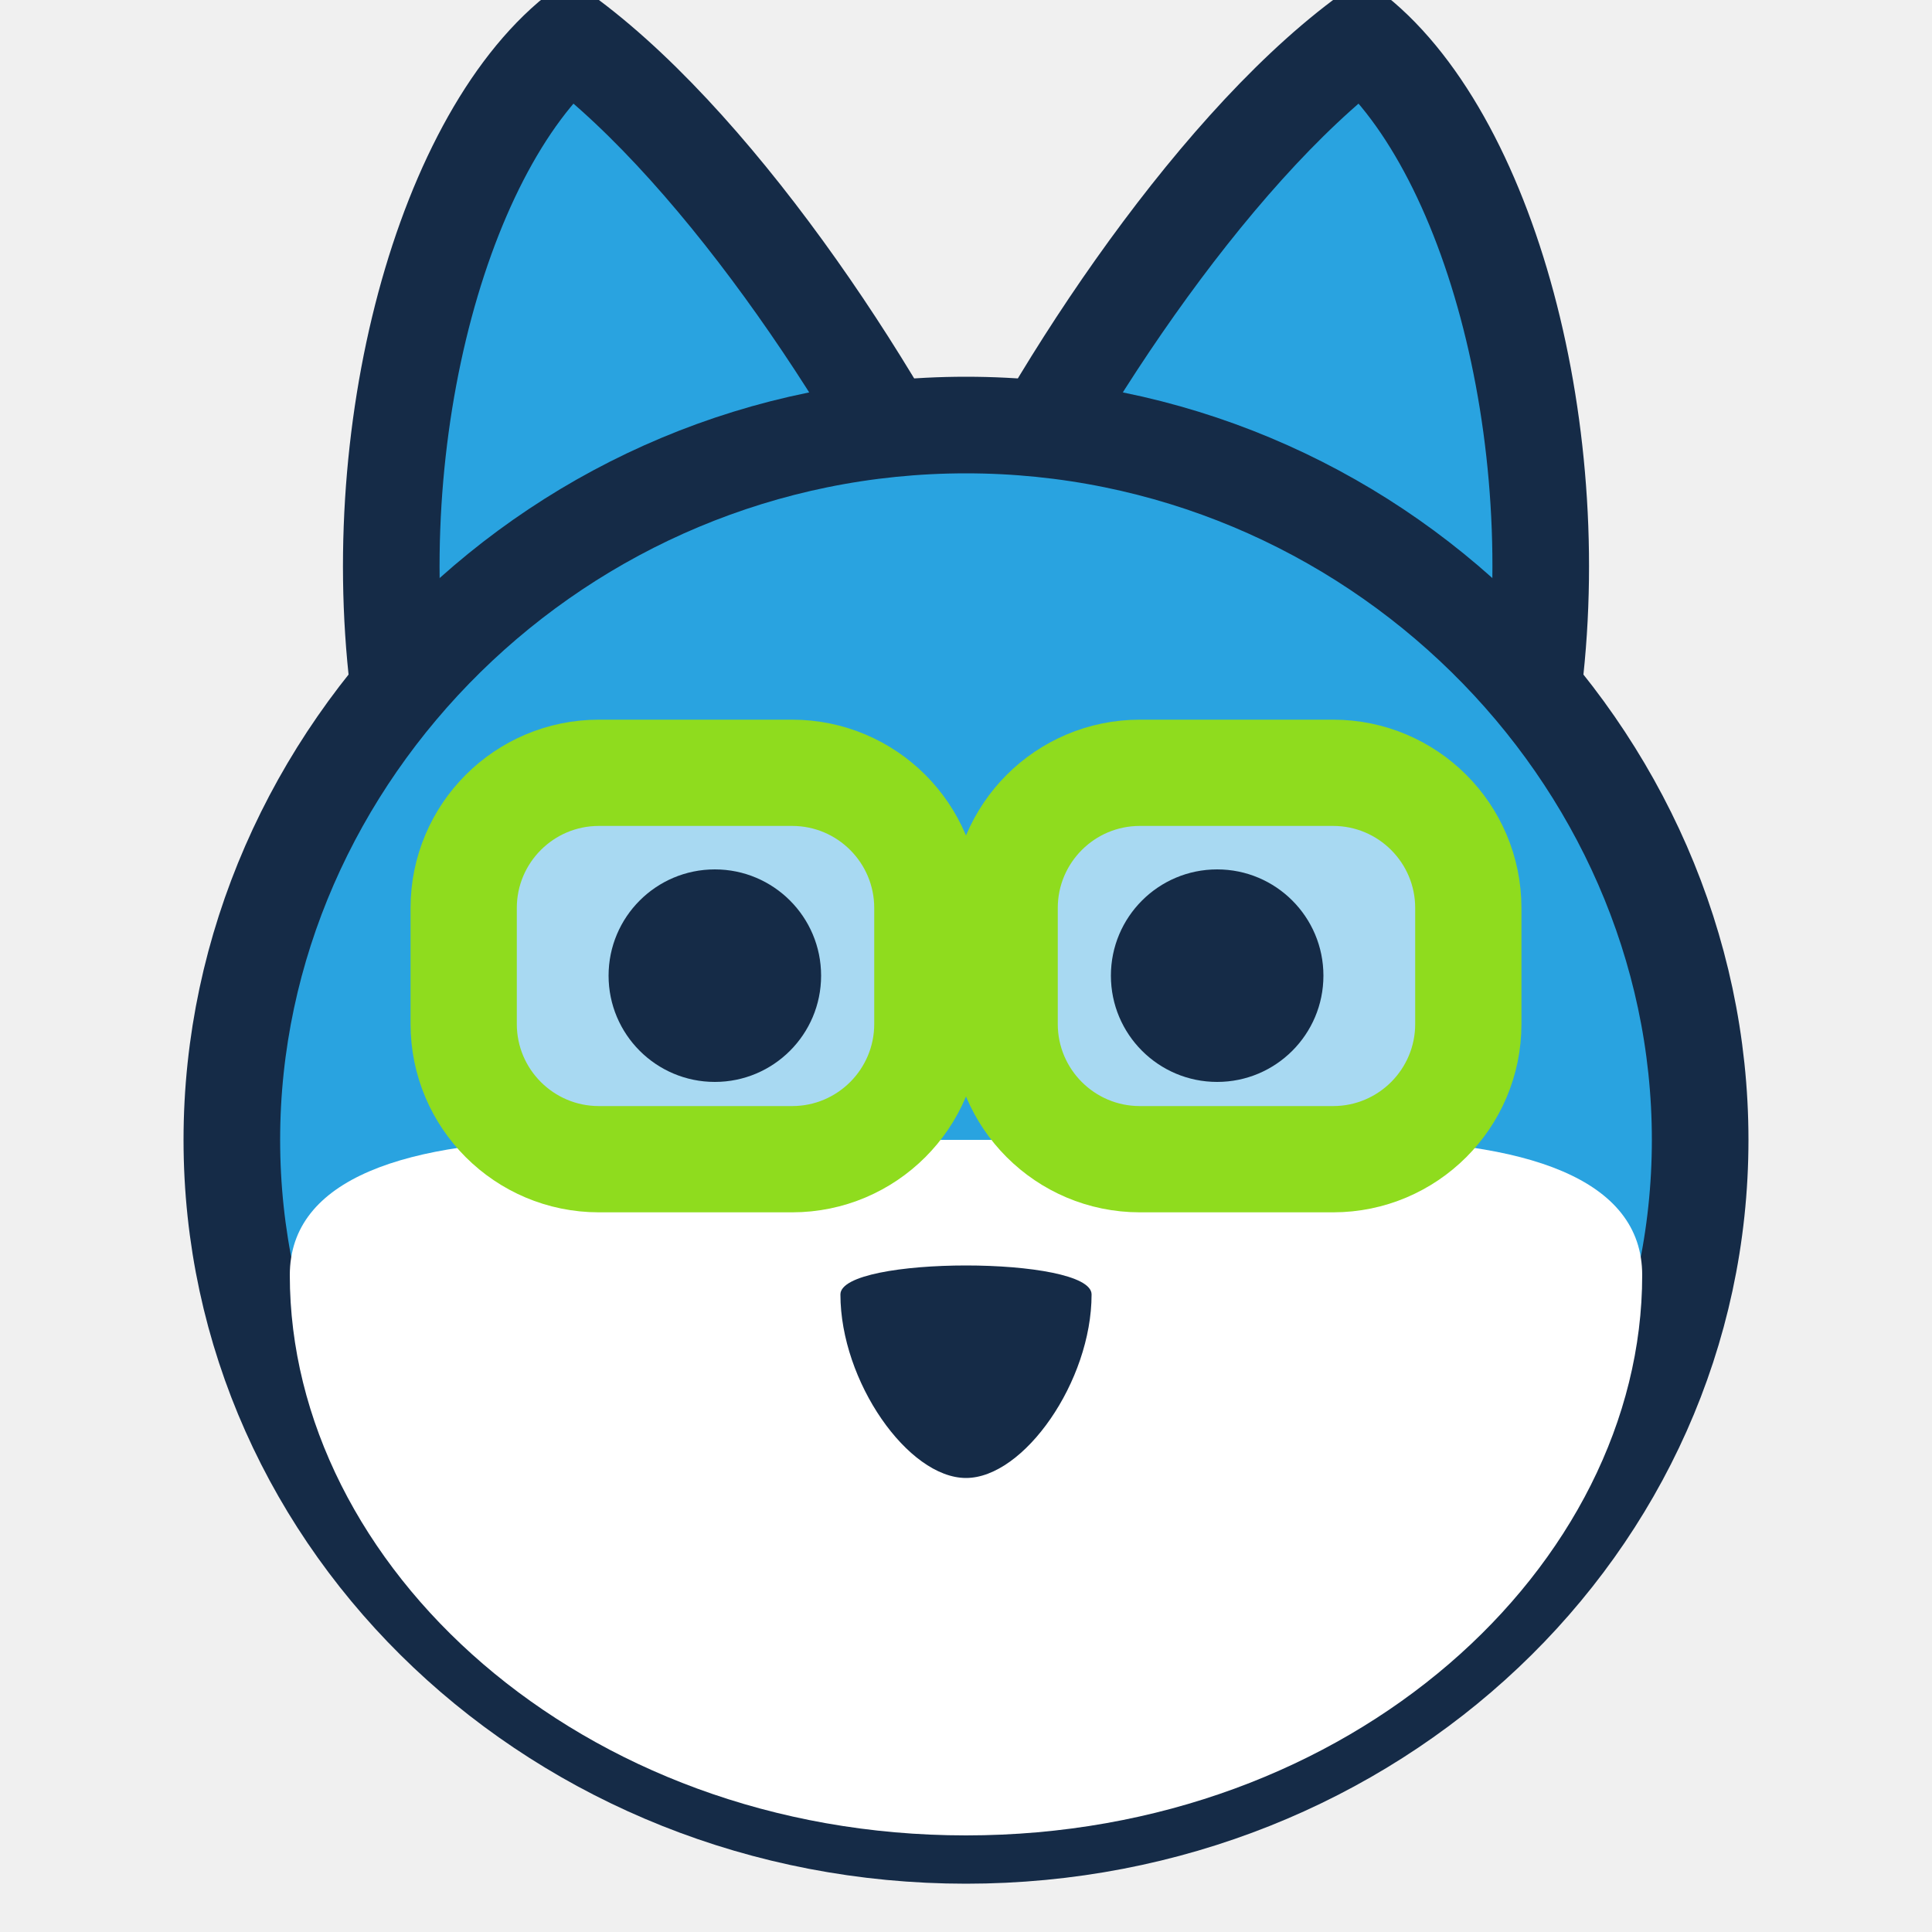
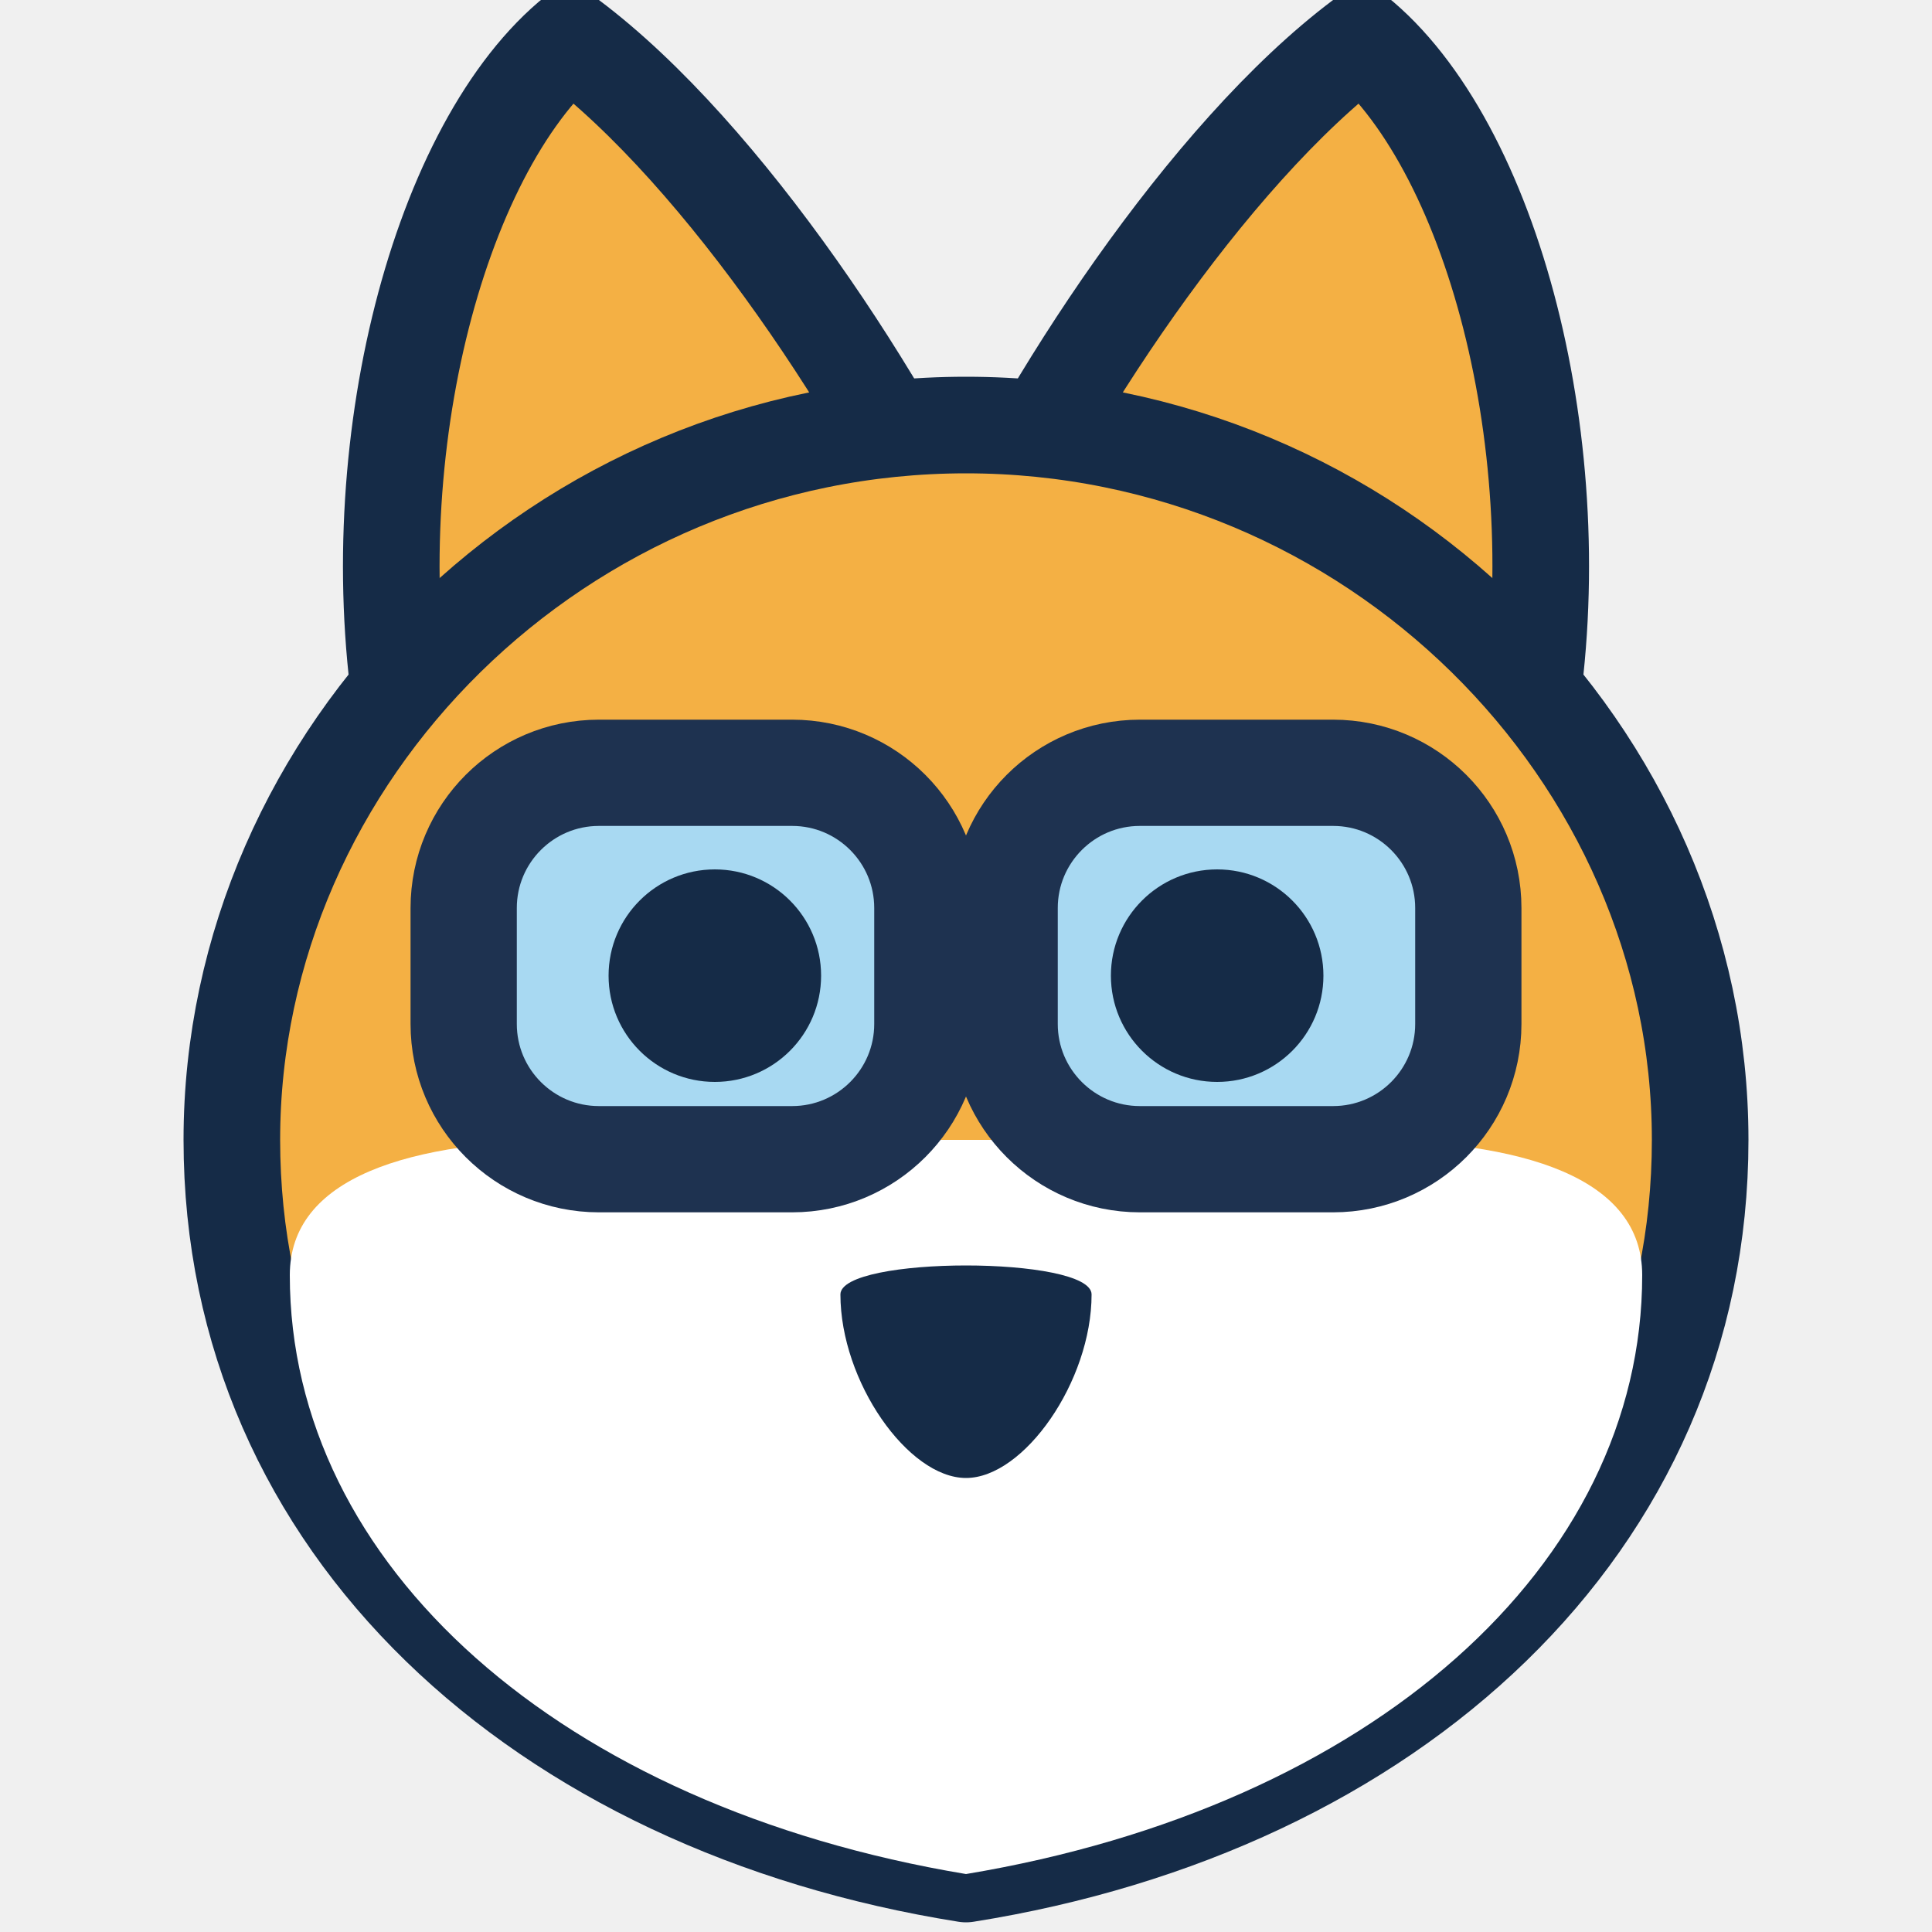
<svg xmlns="http://www.w3.org/2000/svg" viewBox="0 0 200 200" width="200" height="200" role="img" aria-label="GameFit">
  <g stroke="#152B47" stroke-width="10" stroke-linejoin="round" stroke-linecap="round">
-     <path d="M42,76 C37,48 45,16 59,4 C75,16 92,42 100,60 Z" fill="#29A3E0" />
-     <path d="M158,76 C163,48 155,16 141,4 C125,16 108,42 100,60 Z" fill="#29A3E0" />
-     <path d="M100,44 C58,44 24,78 24,118 C24,158 58,190 100,190 C142,190 176,158 176,118 C176,78 142,44 100,44 Z" fill="#29A3E0" />
-     <path d="M30,132 C30,122 42,118 60,118 L140,118 C158,118 170,122 170,132 C170,162 140,190 100,190 C60,190 30,162 30,132 Z" fill="#FFFFFF" stroke="none" />
-     <rect x="48" y="80" width="48" height="40" rx="14" fill="#A8D9F2" stroke="#8FDC1E" stroke-width="11" />
-     <rect x="104" y="80" width="48" height="40" rx="14" fill="#A8D9F2" stroke="#8FDC1E" stroke-width="11" />
+     <path d="M42,76 C37,48 45,16 59,4 C75,16 92,42 100,60 Z" fill="#F4B044" />
+     <path d="M158,76 C163,48 155,16 141,4 C125,16 108,42 100,60 Z" fill="#F4B044" />
+     <path d="M100,44 C58,44 24,78 24,118 C24,158 56,187 100,194 C144,187 176,158 176,118 C176,78 142,44 100,44 Z" fill="#F4B044" />
+     <path d="M30,132 C30,122 42,118 60,118 L140,118 C158,118 170,122 170,132 C170,162 142,187 100,194 C58,187 30,162 30,132 Z" fill="#FFFFFF" stroke="none" />
+     <rect x="48" y="80" width="48" height="40" rx="14" fill="#A8D9F2" stroke="#1E3250" stroke-width="11" />
+     <rect x="104" y="80" width="48" height="40" rx="14" fill="#A8D9F2" stroke="#1E3250" stroke-width="11" />
    <circle cx="74" cy="101" r="11" fill="#152B47" stroke="none" />
    <circle cx="126" cy="101" r="11" fill="#152B47" stroke="none" />
    <path d="M87,134 C87,130 113,130 113,134 C113,143 106,153 100,153 C94,153 87,143 87,134 Z" fill="#152B47" stroke="none" />
  </g>
</svg>
